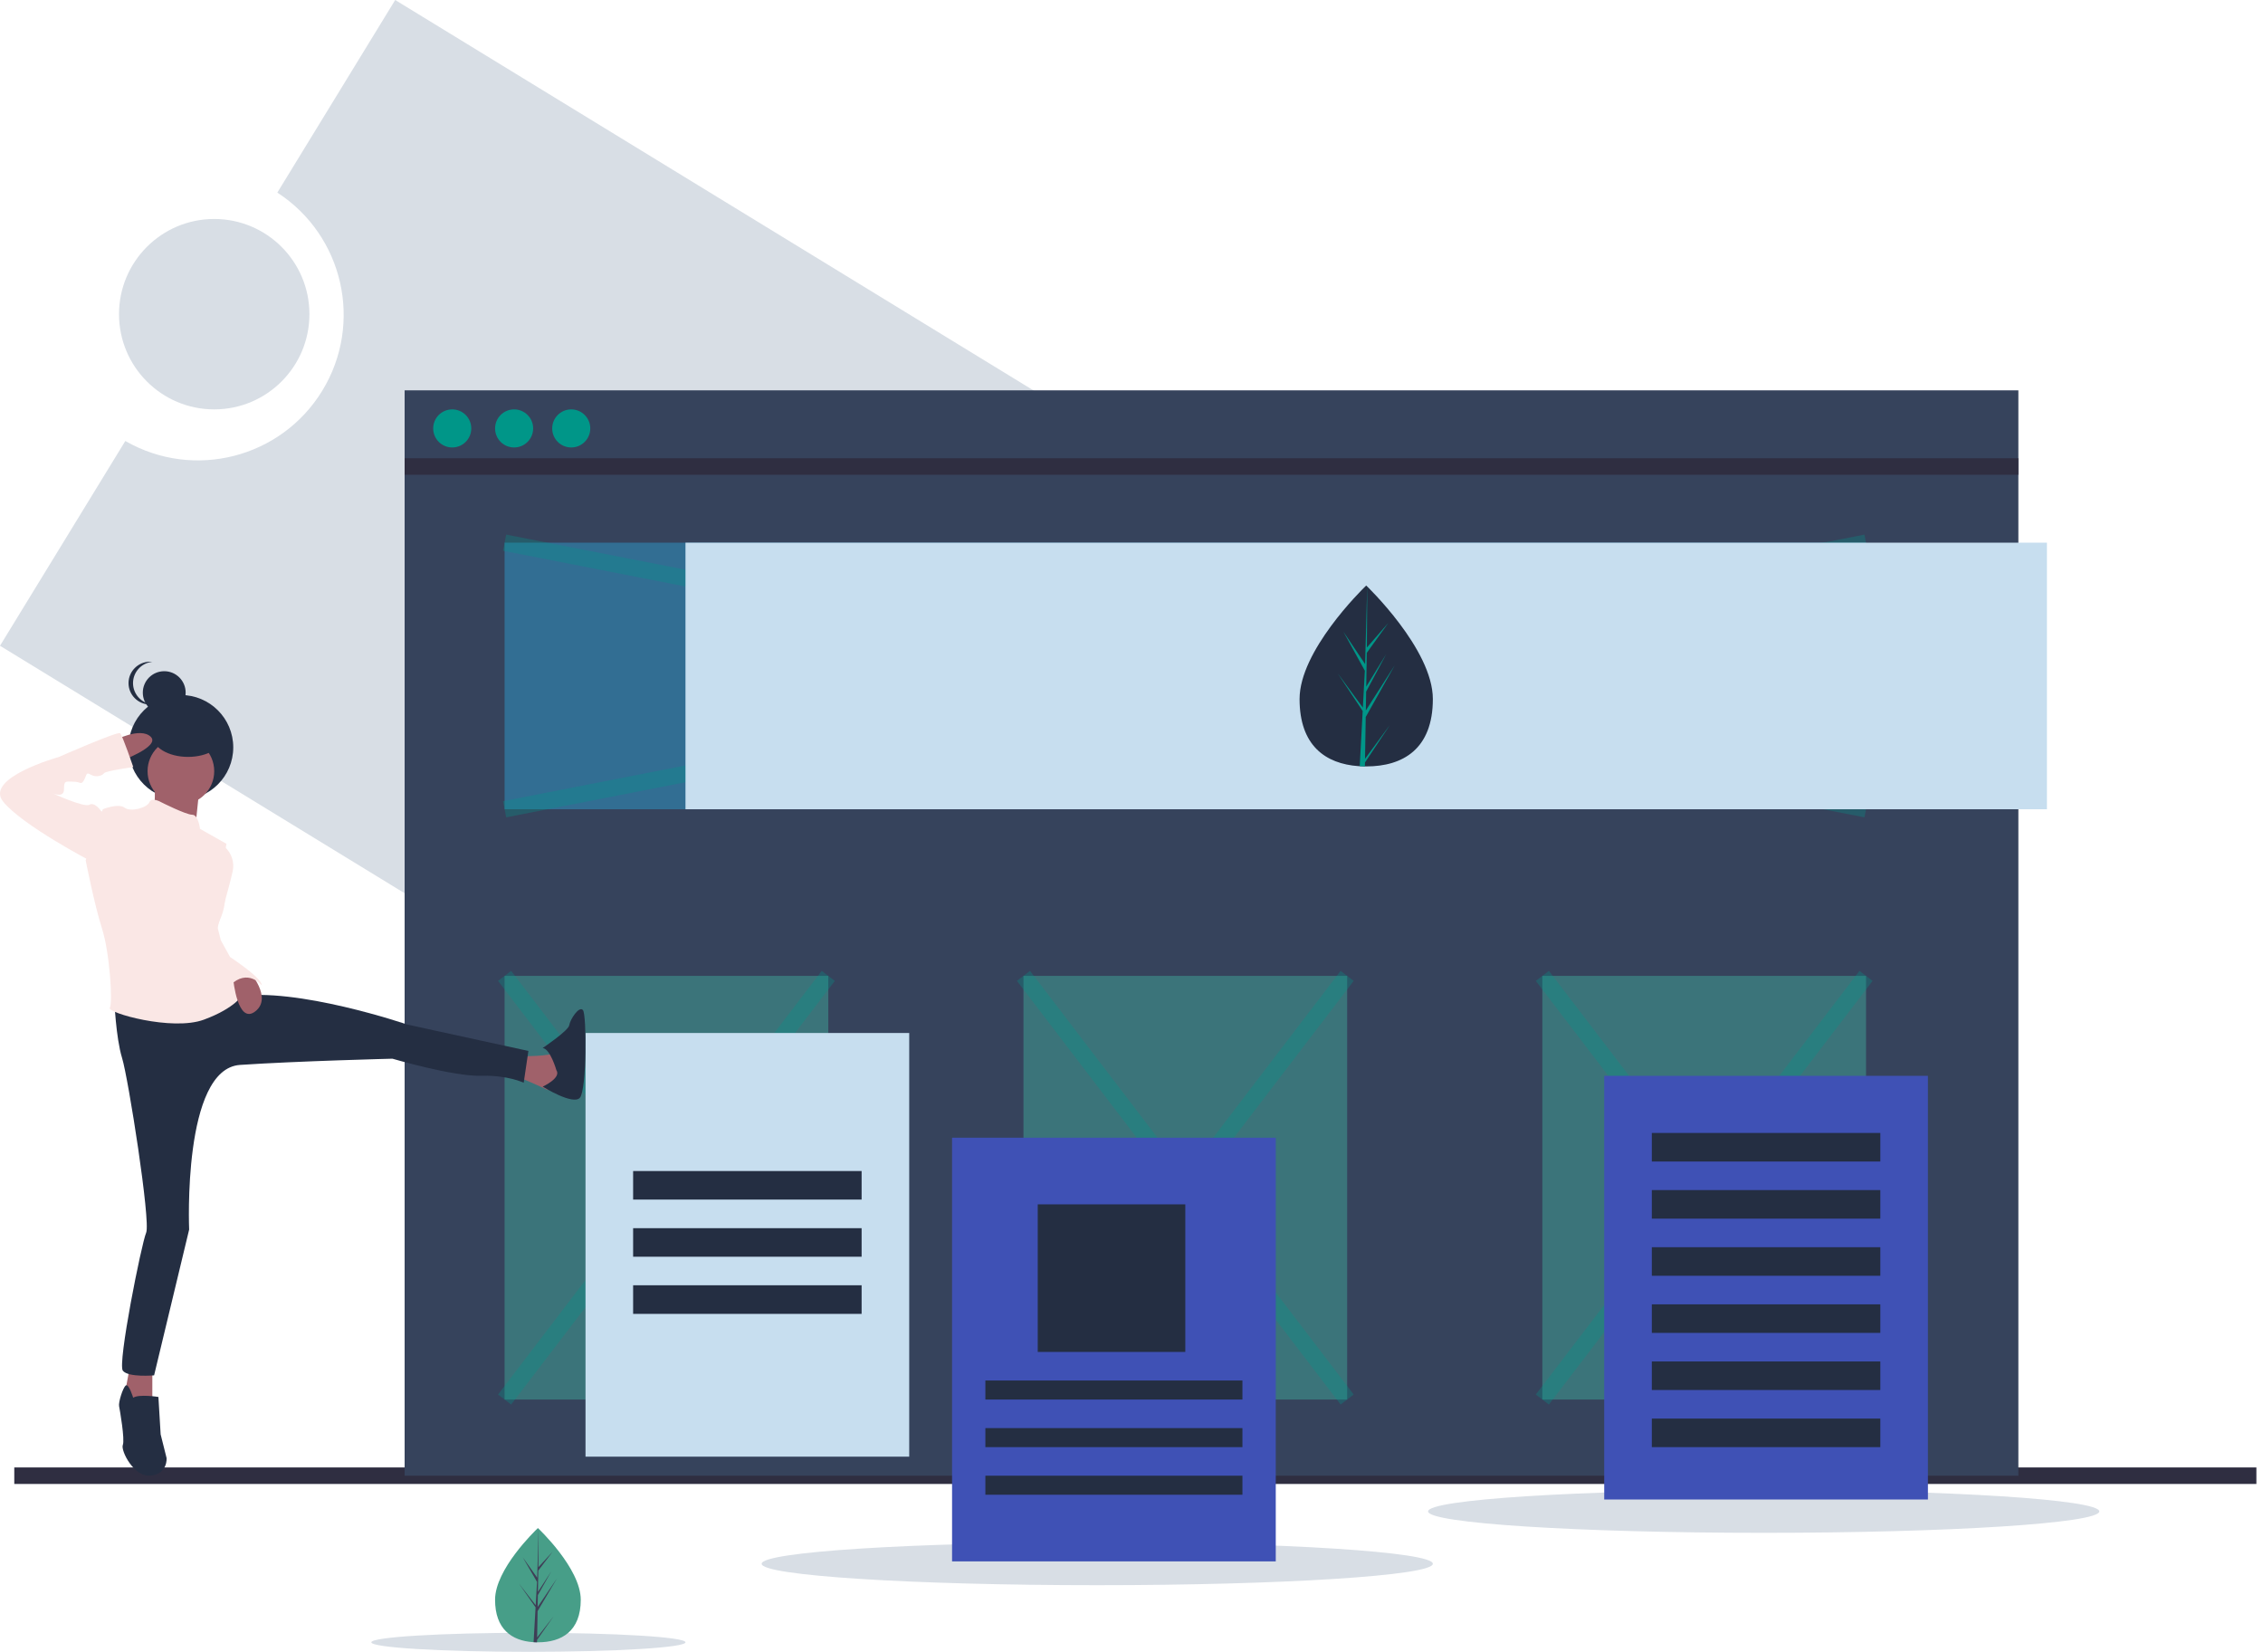
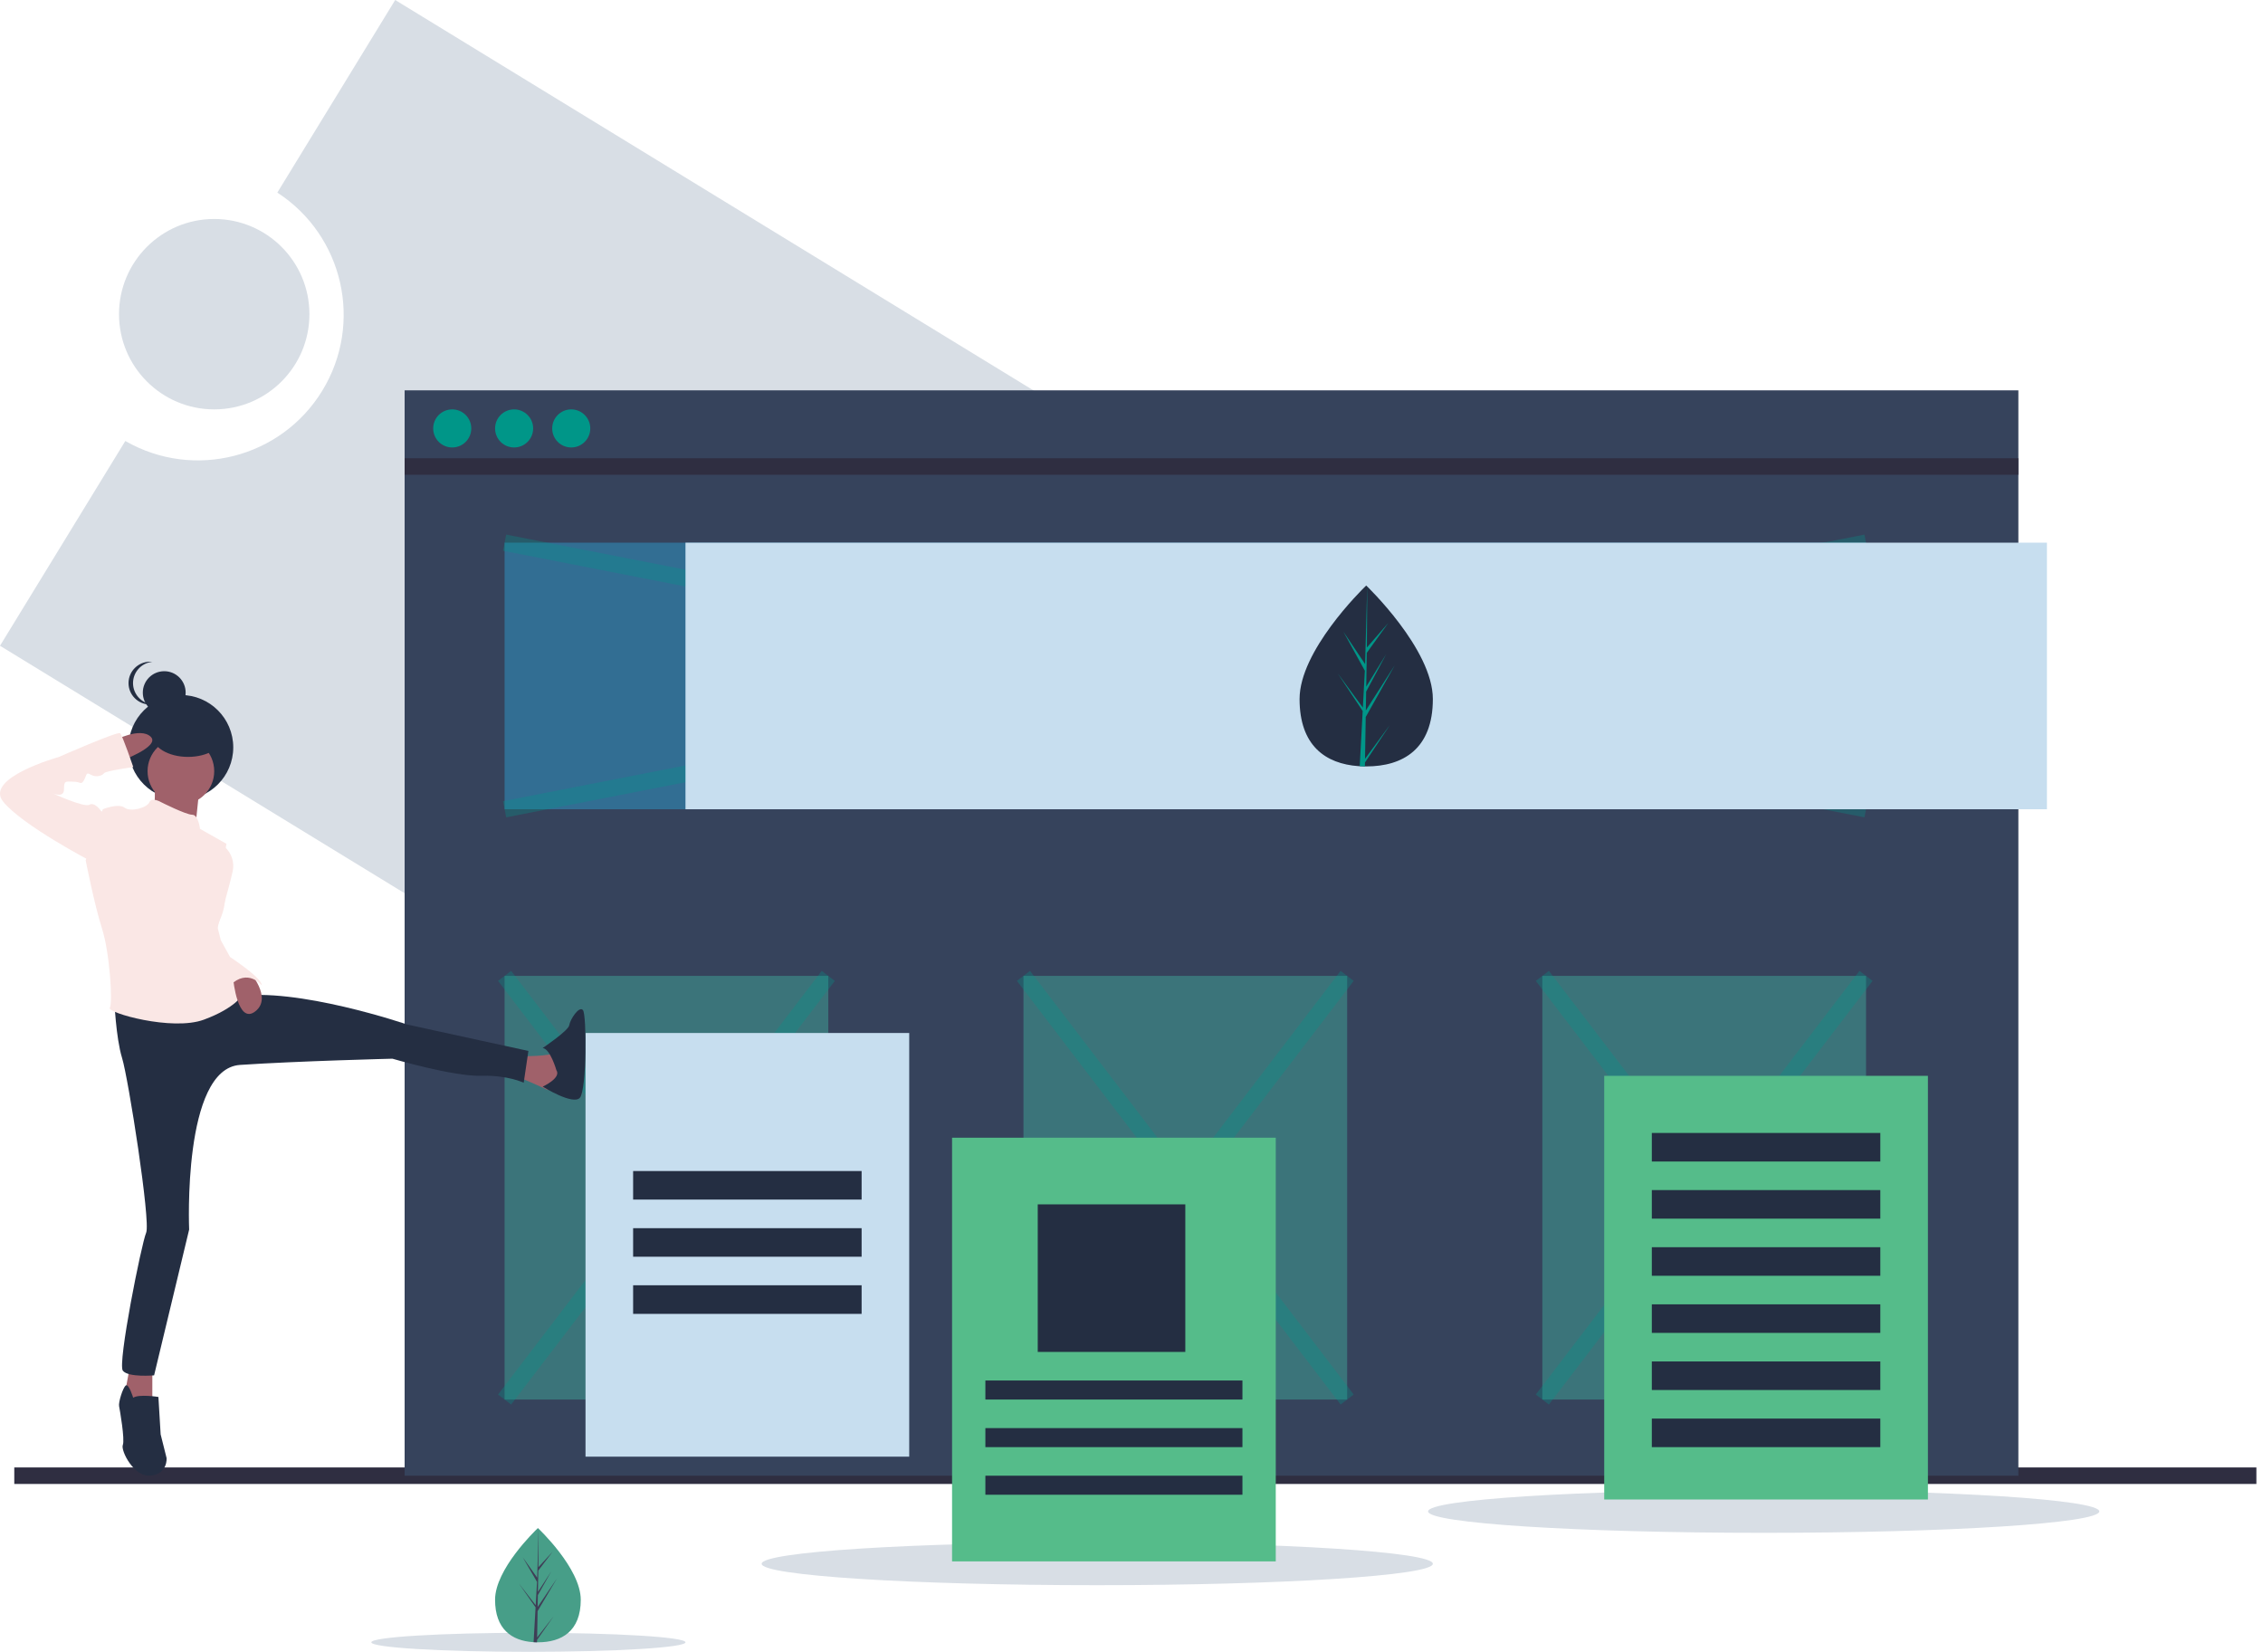
<svg xmlns="http://www.w3.org/2000/svg" width="274" height="200" viewBox="0 0 274 200">
  <g fill="none" fill-rule="evenodd">
    <path fill="#D8DEE5" fill-rule="nonzero" d="M47.85 0L33.579 23.319c8.015 5.204 10.426 15.842 5.438 23.992-4.987 8.15-15.56 10.847-23.843 6.082L0 78.187l146.386 89.536 47.85-78.187L47.85 0z" />
    <circle cx="25.937" cy="38.04" r="11.527" fill="#D8DEE5" fill-rule="nonzero" />
    <ellipse cx="132.853" cy="189.337" fill="#D8DEE5" fill-rule="nonzero" rx="40.634" ry="2.594" />
    <ellipse cx="63.977" cy="198.847" fill="#D8DEE5" fill-rule="nonzero" rx="19.02" ry="1.153" />
    <ellipse cx="213.545" cy="182.997" fill="#D8DEE5" fill-rule="nonzero" rx="40.634" ry="2.594" />
    <path stroke="#2F2E41" stroke-width="2" d="M1.729 178.674L273.199 178.674" />
    <path fill="#36435C" fill-rule="nonzero" d="M48.991 47.262H244.38V178.674H48.991z" />
    <path stroke="#2F2E41" stroke-width="2" d="M48.991 56.484L244.38 56.484" />
    <circle cx="54.755" cy="51.873" r="2.305" fill="#009688" fill-rule="nonzero" />
    <circle cx="62.248" cy="51.873" r="2.305" fill="#009688" fill-rule="nonzero" />
    <circle cx="69.164" cy="51.873" r="2.305" fill="#009688" fill-rule="nonzero" />
    <path fill="#326E93" fill-rule="nonzero" d="M61.095 65.706H225.936V97.983H61.095z" />
    <path stroke="#009688" stroke-width="2" d="M61.095 97.983L225.937 65.706M225.937 97.983L61.095 65.706" opacity=".3" />
    <path fill="#3B747A" fill-rule="nonzero" d="M61.095 118.156H100.288V169.453H61.095zM186.744 118.156H225.937V169.453H186.744zM123.919 118.156H163.112V169.453H123.919z" />
    <path stroke="#009688" stroke-width="2" d="M61.095 118.156L100.288 169.452M100.288 118.156L61.095 169.452M123.919 118.156L163.112 169.452M163.112 118.156L123.919 169.452M186.744 118.156L225.937 169.452M225.937 118.156L186.744 169.452" opacity=".3" />
    <path fill="#C7DEEF" fill-rule="nonzero" d="M82.997 65.706H247.838V97.983H82.997z" />
-     <path fill="#3f51b5" fill-rule="nonzero" d="M194.236 130.259H233.429V181.556H194.236z" />
+     <path fill="#55BC8A" fill-rule="nonzero" d="M194.236 130.259H233.429V181.556H194.236z" />
    <path fill="#242E42" fill-rule="nonzero" d="M200 137.176H227.666V140.634H200zM200 144.092H227.666V147.55H200zM200 151.009H227.666V154.467H200zM200 157.925H227.666V161.383H200zM200 164.841H227.666V168.299H200zM200 171.758H227.666V175.216H200z" />
    <path fill="#C7DEEF" fill-rule="nonzero" d="M70.893 125.072H110.086V176.369H70.893z" />
    <path fill="#242E42" fill-rule="nonzero" d="M76.657 141.787H104.323V145.245H76.657zM76.657 148.703H104.323V152.161H76.657zM76.657 155.62H104.323V159.078H76.657zM173.487 84.636c0 6.048-3.612 8.16-8.07 8.16-.102 0-.205-.002-.308-.004-.207-.004-.411-.014-.613-.028-4.022-.283-7.147-2.504-7.147-8.128 0-5.822 7.474-13.167 8.035-13.71l.001-.001.033-.032s8.069 7.694 8.069 13.743z" />
    <path fill="#009688" fill-rule="nonzero" d="M165.275 91.873l3.018-4.104-3.025 4.555-.008.471c-.211-.004-.42-.014-.627-.028l.325-6.051-.002-.047.005-.01.03-.57-3.031-4.568L165 85.66l.007.122.246-4.573-2.596-4.719 2.628 3.917.256-9.48v-.033.032L165.5 78.4l2.584-2.963-2.595 3.607-.068 4.094 2.413-3.929-2.423 4.532-.038 2.276 3.503-5.469-3.516 6.263-.085 5.062z" />
    <circle cx="21.902" cy="90.49" r="6.34" fill="#242E42" fill-rule="nonzero" />
    <path fill="#A0616A" fill-rule="nonzero" d="M18.745 94.524s.094 4.006-.283 4.103c-.377.098 5.18 1.661 5.18 1.661l.565-5.47-5.462-.294zM62.947 127.901s4.052 0 4.144-.487c.092-.486.92 3.99.92 3.99l-1.657.584s-3.13-1.46-3.407-1.46c-.276 0 0-2.627 0-2.627z" />
    <path fill="#242E42" fill-rule="nonzero" d="M67.363 129.565s-.737-2.579-1.657-2.674c0 0 3.13-2.102 3.221-2.77.093-.67 1.197-2.389 1.657-1.816.46.573.46 9.649-.368 10.604-.828.955-4.51-1.343-4.51-1.343s2.301-1.045 1.657-2z" />
    <path fill="#A0616A" fill-rule="nonzero" d="M15.733 165.418L14.986 169.464 18.444 170.029 18.444 165.418z" />
    <path fill="#242E42" fill-rule="nonzero" d="M16.126 169.232s-.539-1.756-.898-1.479c-.36.277-.899 2.033-.809 2.495.09.462.719 4.066.45 4.713-.27.647 1.347 3.974 3.413 3.697 2.067-.277 1.887-2.126 1.887-2.126l-.719-2.864-.27-4.529s-2.335-.37-3.054.093z" />
    <circle cx="19.885" cy="83.862" r="2.594" fill="#242E42" fill-rule="nonzero" />
    <path fill="#242E42" fill-rule="nonzero" d="M16.106 82.709c0-1.328 1.009-2.441 2.338-2.58-.09-.009-.181-.014-.272-.014-1.442 0-2.61 1.161-2.61 2.594 0 1.432 1.168 2.594 2.61 2.594.09 0 .181-.005.272-.014-1.33-.139-2.338-1.252-2.338-2.58z" />
    <circle cx="21.902" cy="93.372" r="4.035" fill="#A0616A" fill-rule="nonzero" />
    <path fill="#242E42" fill-rule="nonzero" d="M13.833 120.95s.19 4.698.946 7.141c.757 2.443 3.486 19.844 2.918 21.16-.568 1.315-3.486 15.865-2.823 16.71.662.846 3.784.564 3.784.564l4.243-17.65s-.837-19.468 6.164-19.938c7.002-.47 18.45-.752 18.45-.752s7.38 2.161 10.69 2.067c3.312-.094 5.204.846 5.204.846l.568-3.853-14.665-3.195s-13.435-4.604-20.814-3.383c-7.38 1.222-14.665.282-14.665.282z" />
    <path fill="#FAE7E5" fill-rule="nonzero" d="M19.508 97.126s-1.13-.666-1.412 0c-.283.665-2.26 1.236-3.013.665-.754-.57-2.637.19-2.637.19l-2.071 6.18s1.035 5.323 1.977 8.27c.942 2.947 1.318 9.03.942 9.6-.377.571 7.532 2.853 11.393 1.427 3.86-1.426 4.708-3.042 4.708-3.042s-4.237-6.084-2.825-8.936c1.412-2.852.283-6.084.283-6.084l.564-3.232-3.2-1.806s-.19-1.711-.943-1.711c-.753 0-3.766-1.521-3.766-1.521z" />
    <path fill="#FAE7E5" fill-rule="nonzero" d="M25.887 102.594h1.378c.777.726 1.125 1.802.919 2.846-.368 1.745-2.025 7.528-2.025 7.528l-1.375-3.58 1.103-6.794z" />
    <path fill="#A0616A" fill-rule="nonzero" d="M30.141 117.58s2.916 3.194.773 4.87c-2.144 1.676-2.672-3.845-2.672-3.845l1.9-1.026z" />
    <path fill="#FAE7E5" fill-rule="nonzero" d="M26.077 111.24l.656 2.596 1.125 2.04s3.842 2.505 3.842 3.432c0 0-1.687-2.133-3.842 0l-1.921-4.59.14-3.479z" />
    <ellipse cx="22.767" cy="89.049" fill="#242E42" fill-rule="nonzero" rx="4.323" ry="2.594" />
    <path fill="#A0616A" fill-rule="nonzero" d="M13.833 89.652s3.133-1.65 4.406-.459c1.274 1.192-3.819 3.026-3.819 3.026l-.587-2.567z" />
    <path fill="#FAE7E5" fill-rule="nonzero" d="M12.876 98.645l-.653-.466s-.746-1.117-1.398-.744c-.653.372-4.475-1.396-4.475-1.396s1.398.651 1.398-.466.187-.93 1.119-.93c.932 0 .932.465 1.305-.187.373-.651.187-1.024.84-.651.652.372 1.397.093 1.584-.187.186-.279 3.542-.744 3.542-.744s-1.305-3.817-1.584-4.096c-.28-.279-7.458 2.886-7.458 2.886s-9.043 2.513-6.712 5.398c2.33 2.886 10.72 7.26 10.72 7.26l1.772-5.677z" />
-     <path fill="#3f51b5" fill-rule="nonzero" d="M115.274 137.752H154.467V189.049H115.274z" />
+     <path fill="#55BC8A" fill-rule="nonzero" d="M115.274 137.752H154.467V189.049H115.274z" />
    <path fill="#242E42" fill-rule="nonzero" d="M125.648 145.821H143.515V163.688H125.648zM119.308 167.147H150.432V169.452H119.308zM119.308 172.911H150.432V175.216H119.308zM119.308 178.674H150.432V180.979H119.308z" />
    <path fill="#479E88" fill-rule="nonzero" d="M70.317 193.694c0 3.82-2.322 5.153-5.187 5.153-.067 0-.133 0-.2-.002-.132-.003-.263-.009-.393-.018-2.586-.178-4.595-1.58-4.595-5.133 0-3.677 4.805-8.316 5.166-8.66l.022-.02s5.187 4.86 5.187 8.68z" />
    <path fill="#3F3D56" fill-rule="nonzero" d="M65.035 198.265l2.011-2.593-2.016 2.878-.006.297c-.14-.003-.28-.009-.418-.017l.217-3.823-.001-.03.003-.005.02-.36-2.02-2.885 2.027 2.613.005.077.164-2.888-1.731-2.98 1.752 2.473.17-5.987v-.02.02l-.028 4.72 1.723-1.871-1.73 2.278-.045 2.586 1.609-2.482-1.616 2.862-.025 1.438 2.335-3.454-2.344 3.956-.056 3.197z" />
  </g>
</svg>
